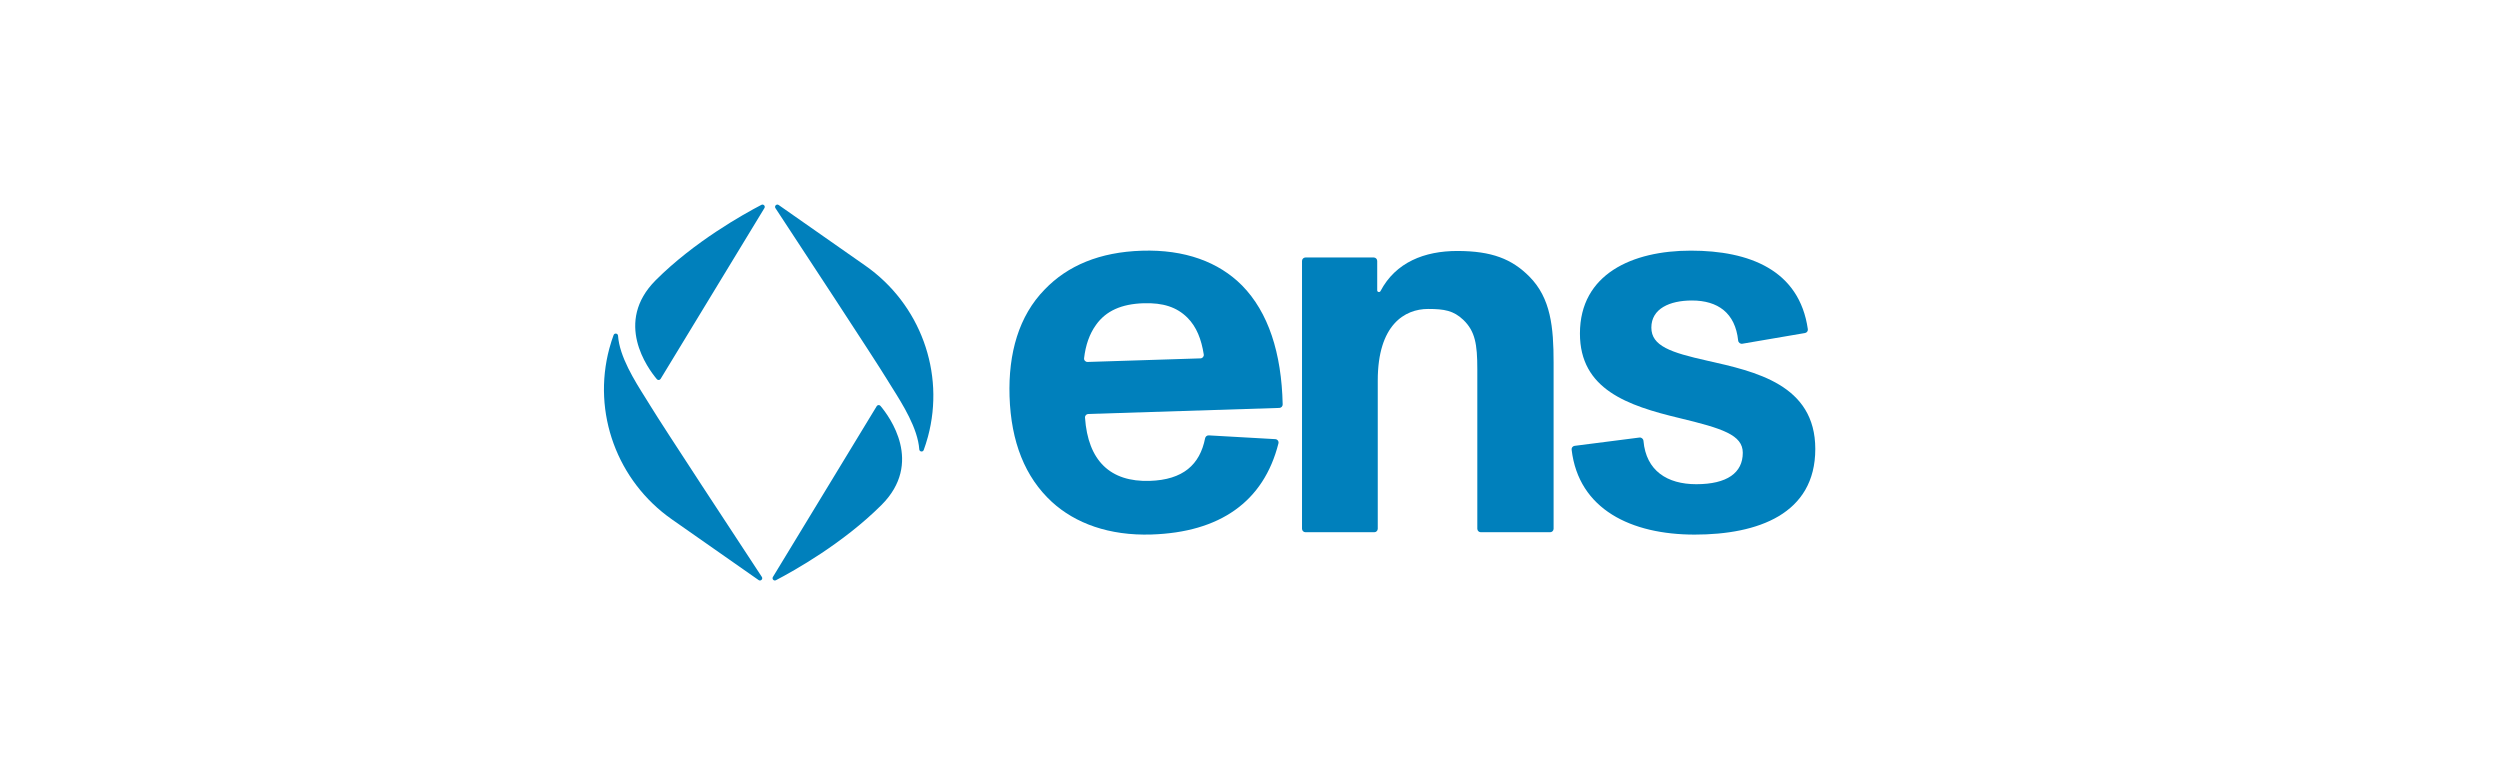
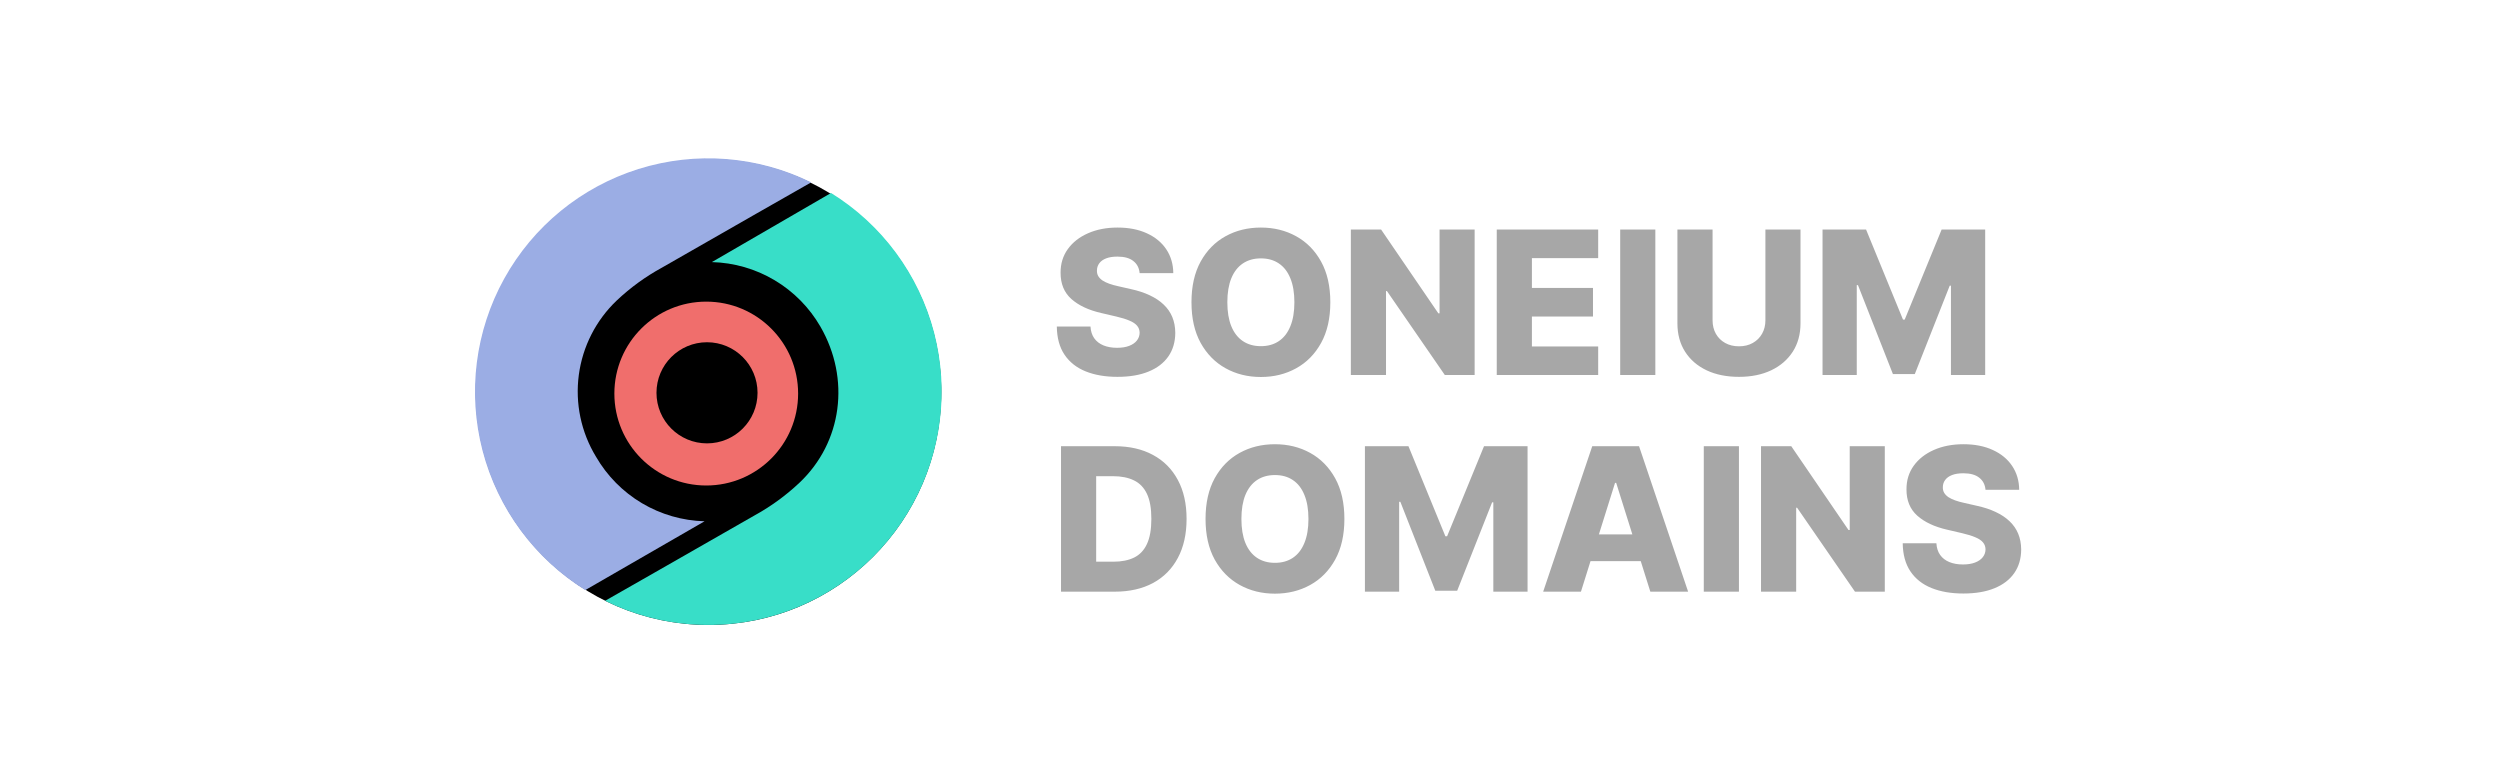
- <svg xmlns="http://www.w3.org/2000/svg" width="300" height="94" viewBox="-40 -50 400 194" fill="none">
-   <path d="M270.119 82.399C254.461 82.399 241.388 76.188 239.652 61.352C239.598 60.892 239.929 60.477 240.387 60.418L256.452 58.361C256.955 58.297 257.401 58.683 257.446 59.188C258.09 66.579 263.318 69.918 270.521 69.918C278.159 69.918 282.044 67.099 282.044 62.133C282.044 57.705 276.953 56.094 266.367 53.544C253.503 50.458 241.711 46.431 241.711 32.608C241.711 17.845 254.709 12.074 269.181 12.074C283.656 12.074 296.063 16.863 298.154 31.525C298.218 31.978 297.906 32.4 297.456 32.477L281.924 35.13C281.417 35.216 280.95 34.838 280.896 34.325C280.178 27.488 275.854 24.421 269.449 24.421C263.955 24.421 259.399 26.434 259.399 31.132C259.399 35.695 264.223 37.305 273.201 39.318C285.126 42.002 300 45.223 300 61.194C300 77.299 285.796 82.399 270.119 82.399Z" fill="#0080BC" />
-   <path d="M229.159 18.464C234.519 23.832 235.189 31.079 235.189 39.803V80.951C235.189 81.427 234.804 81.812 234.329 81.812H217.156C216.681 81.812 216.296 81.427 216.296 80.951V41.413C216.296 35.24 215.76 32.019 212.812 29.201C210.4 26.919 208.122 26.516 204.102 26.516C198.34 26.516 191.64 30.408 191.64 44.232V80.951C191.64 81.427 191.255 81.812 190.78 81.812H173.741C173.266 81.812 172.881 81.427 172.881 80.951V14.628C172.881 14.152 173.266 13.767 173.741 13.767H190.646C191.121 13.767 191.506 14.152 191.506 14.628V21.931C191.506 22.344 192.118 22.474 192.31 22.109C196.08 14.936 203.246 12.156 211.338 12.156C219.914 12.156 224.871 14.169 229.159 18.464Z" fill="#0080BC" />
-   <path d="M158.035 20.704C164.541 27.33 167.818 37.401 168.094 50.154C168.104 50.623 167.733 51.012 167.266 51.026L119.959 52.524C119.481 52.539 119.105 52.946 119.138 53.424C119.872 64.104 125.381 69.405 135.163 69.096C143.417 68.834 147.583 65.091 148.88 58.547C148.966 58.114 149.352 57.8 149.792 57.825L166.268 58.757C166.799 58.787 167.175 59.29 167.045 59.806C163.383 74.304 152.478 81.841 135.582 82.376C125.136 82.706 116.726 79.616 110.927 74.294C104.3 68.193 100.806 59.441 100.45 48.174C100.112 37.443 102.77 28.228 109.134 21.715C114.845 15.761 122.783 12.421 133.23 12.09C143.81 11.755 152.22 14.846 158.035 20.704ZM133.64 25.102C128.149 25.276 124.316 27.008 121.877 30.442C120.239 32.696 119.284 35.486 118.91 38.712C118.851 39.222 119.265 39.656 119.777 39.64L147.737 38.754C148.244 38.738 148.628 38.287 148.549 37.785C147.962 34.056 146.778 30.936 144.478 28.653C141.848 26.05 138.462 24.949 133.64 25.102Z" fill="#0080BC" />
-   <path fill-rule="evenodd" clip-rule="evenodd" d="M42.473 1.549C42.129 1.026 42.762 0.413 43.275 0.773L64.757 15.809C78.297 25.287 84.531 42.208 80.239 58.154C79.899 59.418 79.534 60.523 79.191 61.45C78.979 62.024 78.134 61.9 78.091 61.289C77.729 56.097 73.99 50.161 71.277 45.853C70.793 45.084 70.341 44.366 69.947 43.714C67.309 39.351 48.217 10.285 42.473 1.549ZM14.029 43.841L39.742 1.531C40.041 1.039 39.504 0.467 38.994 0.733C34.499 3.076 22.369 9.857 12.847 19.367C2.411 29.79 10.845 41.225 13.108 43.913C13.358 44.21 13.827 44.173 14.029 43.841ZM39.107 92.885C39.451 93.408 38.819 94.02 38.305 93.661L16.823 78.624C3.283 69.147 -2.951 52.226 1.342 36.279C1.682 35.016 2.046 33.91 2.389 32.984C2.602 32.41 3.446 32.533 3.489 33.144C3.851 38.337 7.59 44.273 10.303 48.581C10.788 49.35 11.239 50.068 11.634 50.719C14.271 55.083 33.363 84.149 39.107 92.885ZM41.84 92.899L67.554 50.588C67.755 50.257 68.224 50.22 68.474 50.517C70.738 53.204 79.172 64.64 68.736 75.062C59.213 84.573 47.084 91.353 42.589 93.697C42.079 93.963 41.541 93.39 41.84 92.899Z" fill="#0080BC" />
+ <svg xmlns="http://www.w3.org/2000/svg" width="300" height="94" viewBox="0 0 300 94" fill="none">
+   <ellipse cx="85.024" cy="47.045" rx="27.929" ry="27.948" fill="black" />
+   <path d="M84.549 62.553C81.897 62.484 79.306 61.735 77.025 60.379C74.744 59.023 72.848 57.104 71.519 54.806C69.731 51.865 69.004 48.401 69.458 44.989C69.912 41.577 71.52 38.424 74.014 36.054C75.648 34.511 77.474 33.185 79.446 32.11C85.765 28.475 97.344 21.882 97.344 21.882C90.898 18.704 83.478 18.13 76.62 20.28C69.763 22.429 63.995 27.137 60.512 33.427C57.027 39.716 56.093 47.105 57.901 54.064C59.71 61.023 64.124 67.02 70.228 70.813L84.549 62.553Z" fill="#9BADE4" />
+   <path d="M85.423 31.451C88.076 31.519 90.666 32.267 92.947 33.624C95.228 34.98 97.124 36.9 98.452 39.198C102.069 45.47 101.068 53.07 95.946 57.918C94.31 59.462 92.483 60.79 90.511 61.871C84.193 65.498 72.612 72.097 72.612 72.097C79.06 75.29 86.49 75.874 93.358 73.728C100.226 71.581 106.003 66.869 109.489 60.571C112.978 54.274 113.909 46.874 112.091 39.908C110.273 32.942 105.844 26.944 99.724 23.158L85.423 31.451Z" fill="#38DEC8" />
+   <ellipse cx="84.749" cy="47.228" rx="11.025" ry="11.032" fill="#F06E6C" />
+   <ellipse cx="84.841" cy="47.137" rx="6.064" ry="6.068" fill="black" />
+   <path d="M136.756 32.778C136.699 32.153 136.446 31.668 135.997 31.321C135.554 30.969 134.92 30.793 134.097 30.793C133.551 30.793 133.097 30.864 132.733 31.006C132.369 31.148 132.097 31.344 131.915 31.594C131.733 31.838 131.639 32.119 131.634 32.438C131.622 32.699 131.673 32.929 131.787 33.128C131.906 33.327 132.077 33.503 132.298 33.656C132.526 33.804 132.798 33.935 133.116 34.048C133.435 34.162 133.793 34.261 134.19 34.347L135.69 34.688C136.554 34.875 137.315 35.125 137.974 35.438C138.639 35.75 139.196 36.122 139.645 36.554C140.099 36.986 140.443 37.483 140.676 38.045C140.909 38.608 141.028 39.239 141.034 39.938C141.028 41.04 140.75 41.986 140.199 42.776C139.648 43.565 138.855 44.17 137.821 44.591C136.793 45.011 135.551 45.222 134.097 45.222C132.636 45.222 131.364 45.003 130.278 44.565C129.193 44.128 128.349 43.463 127.747 42.571C127.145 41.679 126.835 40.551 126.818 39.188H130.858C130.892 39.75 131.043 40.219 131.31 40.594C131.577 40.969 131.943 41.253 132.409 41.446C132.881 41.639 133.426 41.736 134.045 41.736C134.614 41.736 135.097 41.659 135.494 41.506C135.898 41.352 136.207 41.139 136.423 40.867C136.639 40.594 136.75 40.281 136.756 39.929C136.75 39.599 136.648 39.318 136.449 39.085C136.25 38.847 135.943 38.642 135.528 38.472C135.119 38.295 134.597 38.133 133.96 37.986L132.136 37.56C130.625 37.213 129.435 36.653 128.565 35.881C127.696 35.102 127.264 34.051 127.27 32.727C127.264 31.648 127.554 30.702 128.139 29.889C128.724 29.077 129.534 28.443 130.568 27.989C131.602 27.534 132.781 27.307 134.105 27.307C135.457 27.307 136.631 27.537 137.625 27.997C138.625 28.452 139.401 29.091 139.952 29.915C140.503 30.739 140.784 31.693 140.795 32.778H136.756ZM159.639 36.273C159.639 38.193 159.27 39.821 158.531 41.156C157.793 42.492 156.793 43.506 155.531 44.199C154.276 44.892 152.866 45.239 151.304 45.239C149.736 45.239 148.324 44.889 147.068 44.19C145.813 43.492 144.815 42.477 144.077 41.148C143.344 39.812 142.977 38.188 142.977 36.273C142.977 34.352 143.344 32.724 144.077 31.389C144.815 30.054 145.813 29.04 147.068 28.347C148.324 27.653 149.736 27.307 151.304 27.307C152.866 27.307 154.276 27.653 155.531 28.347C156.793 29.04 157.793 30.054 158.531 31.389C159.27 32.724 159.639 34.352 159.639 36.273ZM155.327 36.273C155.327 35.136 155.165 34.176 154.841 33.392C154.523 32.608 154.063 32.014 153.46 31.611C152.864 31.207 152.145 31.006 151.304 31.006C150.469 31.006 149.75 31.207 149.148 31.611C148.545 32.014 148.082 32.608 147.759 33.392C147.44 34.176 147.281 35.136 147.281 36.273C147.281 37.409 147.44 38.369 147.759 39.153C148.082 39.938 148.545 40.531 149.148 40.935C149.75 41.338 150.469 41.54 151.304 41.54C152.145 41.54 152.864 41.338 153.46 40.935C154.063 40.531 154.523 39.938 154.841 39.153C155.165 38.369 155.327 37.409 155.327 36.273ZM176.957 27.546V45H173.378L166.432 34.926H166.321V45H162.102V27.546H165.733L172.602 37.602H172.747V27.546H176.957ZM179.61 45V27.546H191.781V30.972H183.829V34.551H191.158V37.986H183.829V41.574H191.781V45H179.61ZM198.641 27.546V45H194.423V27.546H198.641ZM211.849 27.546H216.06V38.804C216.06 40.105 215.75 41.239 215.131 42.205C214.511 43.165 213.648 43.909 212.54 44.438C211.432 44.96 210.145 45.222 208.679 45.222C207.196 45.222 205.901 44.96 204.793 44.438C203.685 43.909 202.824 43.165 202.21 42.205C201.597 41.239 201.29 40.105 201.29 38.804V27.546H205.509V38.438C205.509 39.04 205.639 39.577 205.901 40.048C206.168 40.52 206.54 40.889 207.017 41.156C207.494 41.423 208.048 41.557 208.679 41.557C209.31 41.557 209.861 41.423 210.332 41.156C210.81 40.889 211.182 40.52 211.449 40.048C211.716 39.577 211.849 39.04 211.849 38.438V27.546ZM218.704 27.546H223.928L228.36 38.352H228.565L232.996 27.546H238.221V45H234.113V34.278H233.968L229.775 44.889H227.15L222.957 34.219H222.812V45H218.704V27.546ZM133.773 71H127.321V53.545H133.764C135.543 53.545 137.074 53.895 138.358 54.594C139.648 55.287 140.642 56.287 141.341 57.594C142.04 58.895 142.389 60.452 142.389 62.264C142.389 64.082 142.04 65.645 141.341 66.952C140.648 68.258 139.656 69.261 138.366 69.96C137.077 70.653 135.545 71 133.773 71ZM131.54 67.403H133.611C134.588 67.403 135.415 67.239 136.091 66.909C136.773 66.574 137.287 66.031 137.634 65.281C137.986 64.526 138.162 63.52 138.162 62.264C138.162 61.008 137.986 60.008 137.634 59.264C137.281 58.514 136.761 57.974 136.074 57.645C135.392 57.31 134.551 57.142 133.551 57.142H131.54V67.403ZM161.327 62.273C161.327 64.193 160.957 65.821 160.219 67.156C159.48 68.492 158.48 69.506 157.219 70.199C155.963 70.892 154.554 71.239 152.991 71.239C151.423 71.239 150.011 70.889 148.756 70.19C147.5 69.492 146.503 68.477 145.764 67.148C145.031 65.812 144.665 64.188 144.665 62.273C144.665 60.352 145.031 58.724 145.764 57.389C146.503 56.054 147.5 55.04 148.756 54.347C150.011 53.653 151.423 53.307 152.991 53.307C154.554 53.307 155.963 53.653 157.219 54.347C158.48 55.04 159.48 56.054 160.219 57.389C160.957 58.724 161.327 60.352 161.327 62.273ZM157.014 62.273C157.014 61.136 156.852 60.176 156.528 59.392C156.21 58.608 155.75 58.014 155.148 57.611C154.551 57.207 153.832 57.006 152.991 57.006C152.156 57.006 151.438 57.207 150.835 57.611C150.233 58.014 149.77 58.608 149.446 59.392C149.128 60.176 148.969 61.136 148.969 62.273C148.969 63.409 149.128 64.369 149.446 65.153C149.77 65.938 150.233 66.531 150.835 66.935C151.438 67.338 152.156 67.54 152.991 67.54C153.832 67.54 154.551 67.338 155.148 66.935C155.75 66.531 156.21 65.938 156.528 65.153C156.852 64.369 157.014 63.409 157.014 62.273ZM163.79 53.545H169.014L173.446 64.352H173.651L178.082 53.545H183.307V71H179.199V60.278H179.054L174.861 70.889H172.236L168.043 60.219H167.898V71H163.79V53.545ZM189.714 71H185.18L191.069 53.545H196.685L202.575 71H198.04L193.941 57.943H193.805L189.714 71ZM189.109 64.131H198.586V67.335H189.109V64.131ZM208.673 53.545V71H204.454V53.545H208.673ZM226.176 53.545V71H222.597L215.651 60.926H215.54V71H211.321V53.545H214.952L221.821 63.602H221.966V53.545H226.176ZM238.263 58.778C238.207 58.153 237.954 57.668 237.505 57.321C237.062 56.969 236.428 56.793 235.604 56.793C235.059 56.793 234.604 56.864 234.241 57.006C233.877 57.148 233.604 57.344 233.423 57.594C233.241 57.838 233.147 58.119 233.141 58.438C233.13 58.699 233.181 58.929 233.295 59.128C233.414 59.327 233.585 59.503 233.806 59.656C234.033 59.804 234.306 59.935 234.624 60.048C234.942 60.162 235.3 60.261 235.698 60.347L237.198 60.688C238.062 60.875 238.823 61.125 239.482 61.438C240.147 61.75 240.704 62.122 241.153 62.554C241.607 62.986 241.951 63.483 242.184 64.046C242.417 64.608 242.536 65.239 242.542 65.938C242.536 67.04 242.258 67.986 241.707 68.776C241.156 69.565 240.363 70.171 239.329 70.591C238.3 71.011 237.059 71.222 235.604 71.222C234.144 71.222 232.871 71.003 231.786 70.565C230.701 70.128 229.857 69.463 229.255 68.571C228.653 67.679 228.343 66.551 228.326 65.188H232.366C232.4 65.75 232.55 66.219 232.817 66.594C233.085 66.969 233.451 67.253 233.917 67.446C234.388 67.639 234.934 67.736 235.553 67.736C236.121 67.736 236.604 67.659 237.002 67.506C237.406 67.352 237.715 67.139 237.931 66.867C238.147 66.594 238.258 66.281 238.263 65.929C238.258 65.599 238.156 65.318 237.957 65.085C237.758 64.847 237.451 64.642 237.036 64.472C236.627 64.296 236.104 64.133 235.468 63.986L233.644 63.56C232.133 63.213 230.942 62.653 230.073 61.881C229.204 61.102 228.772 60.051 228.778 58.727C228.772 57.648 229.062 56.702 229.647 55.889C230.232 55.077 231.042 54.443 232.076 53.989C233.11 53.534 234.289 53.307 235.613 53.307C236.965 53.307 238.138 53.537 239.133 53.997C240.133 54.452 240.908 55.091 241.46 55.915C242.011 56.739 242.292 57.693 242.303 58.778H238.263Z" fill="#A7A7A7" />
</svg>
